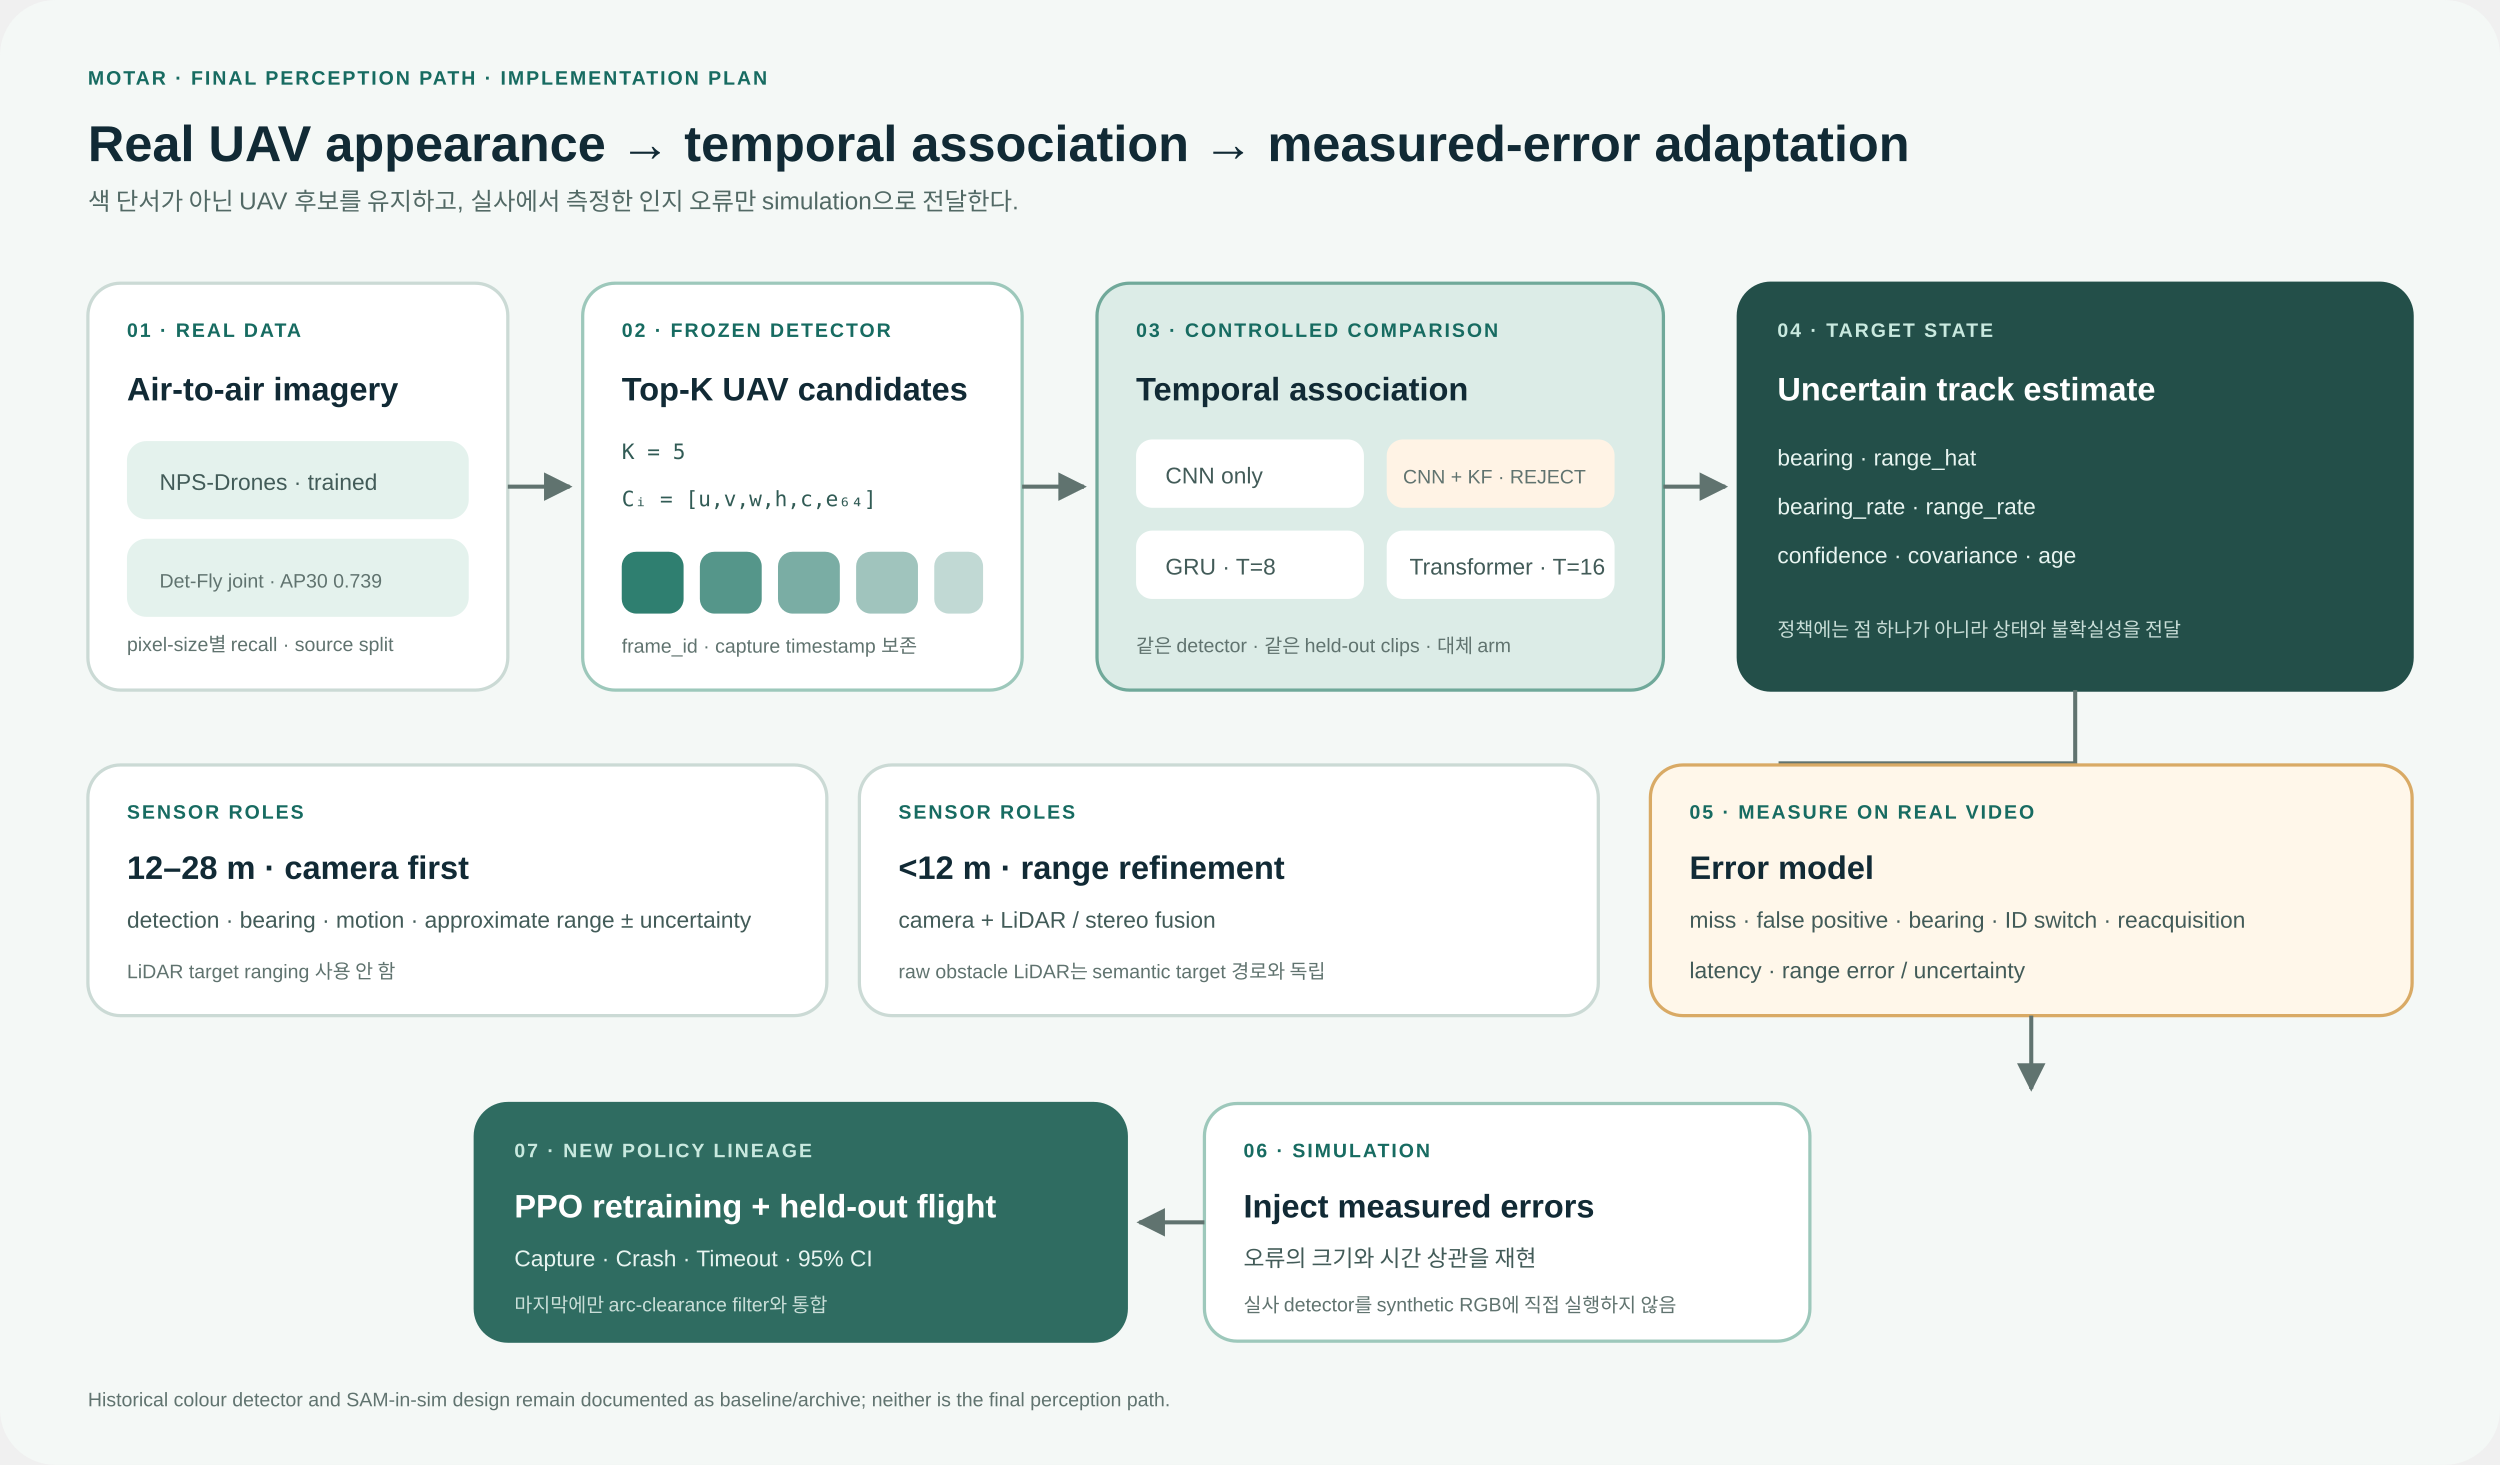
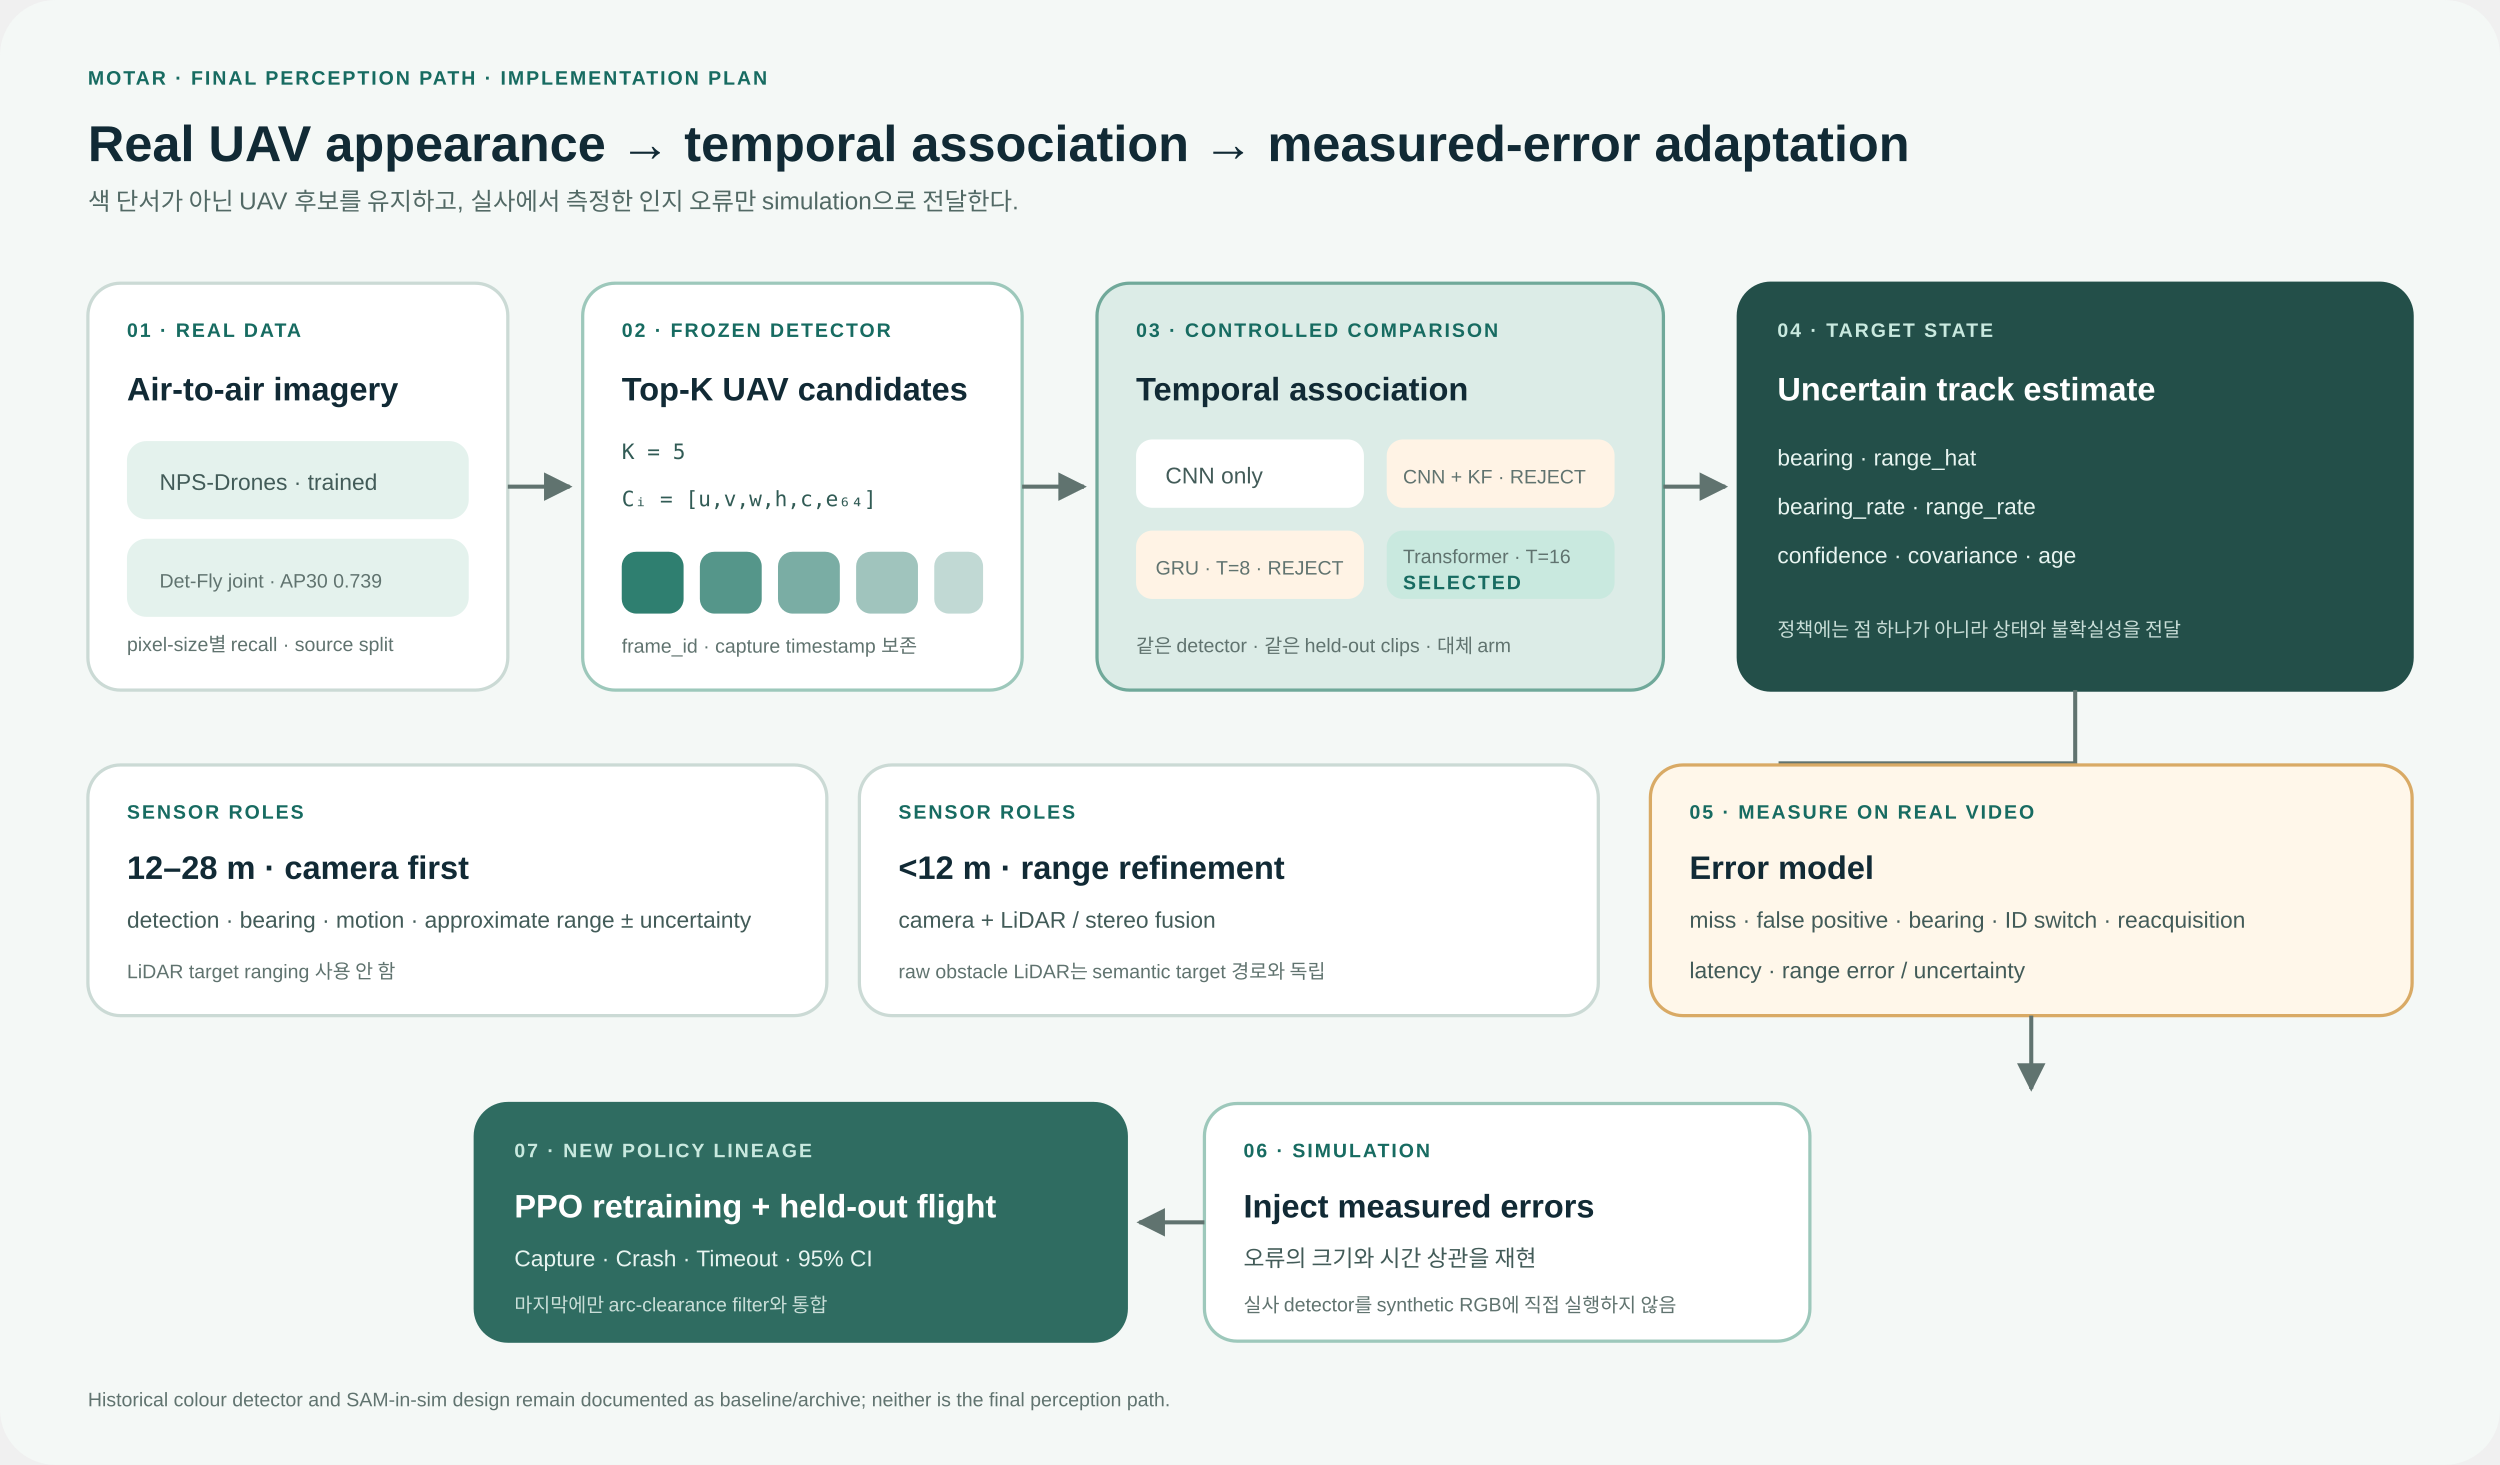
<svg xmlns="http://www.w3.org/2000/svg" width="1536" height="900" viewBox="0 0 1536 900" role="img" aria-labelledby="title desc">
  <defs>
    <marker id="arrow" viewBox="0 0 10 10" refX="9" refY="5" markerWidth="7" markerHeight="7" orient="auto">
      <path d="M0 0L10 5L0 10Z" fill="#60736f" />
    </marker>
    <style>
      .title{font:700 31px Arial,'Noto Sans CJK KR',sans-serif;fill:#112a35}.sub{font:400 15px Arial,'Noto Sans CJK KR',sans-serif;fill:#526965}.tag{font:700 12px Arial,'Noto Sans CJK KR',sans-serif;letter-spacing:1.2px;fill:#176b61}.h{font:700 20px Arial,'Noto Sans CJK KR',sans-serif;fill:#112a35}.b{font:400 14px Arial,'Noto Sans CJK KR',sans-serif;fill:#425b58}.mono{font:400 13px ui-monospace,monospace;fill:#315b55}.small{font:400 12px Arial,'Noto Sans CJK KR',sans-serif;fill:#60736f}.tagLight{font:700 12px Arial,'Noto Sans CJK KR',sans-serif;letter-spacing:1.2px;fill:#c9e9df}.hLight{font:700 20px Arial,'Noto Sans CJK KR',sans-serif;fill:#fff}.bLight{font:400 14px Arial,'Noto Sans CJK KR',sans-serif;fill:#e7f4f0}.smallLight{font:400 12px Arial,'Noto Sans CJK KR',sans-serif;fill:#c9ded8}.arrow{stroke:#60736f;stroke-width:2.5;fill:none;marker-end:url(#arrow)}
    </style>
  </defs>
  <rect width="1536" height="900" rx="34" fill="#f4f8f6" />
  <text x="54" y="52" class="tag">MOTAR · FINAL PERCEPTION PATH · IMPLEMENTATION PLAN</text>
  <text x="54" y="99" class="title">Real UAV appearance → temporal association → measured-error adaptation</text>
  <text x="54" y="129" class="sub">색 단서가 아닌 UAV 후보를 유지하고, 실사에서 측정한 인지 오류만 simulation으로 전달한다.</text>
  <rect x="54" y="174" width="258" height="250" rx="20" fill="#fff" stroke="#cbdad5" stroke-width="2" />
  <text x="78" y="207" class="tag">01 · REAL DATA</text>
  <text x="78" y="246" class="h">Air-to-air imagery</text>
  <rect x="78" y="271" width="210" height="48" rx="12" fill="#e4f2ed" />
  <text x="98" y="301" class="b">NPS-Drones · trained</text>
  <rect x="78" y="331" width="210" height="48" rx="12" fill="#e4f2ed" />
  <text x="98" y="361" class="small">Det-Fly joint · AP30 0.739</text>
  <text x="78" y="400" class="small">pixel-size별 recall · source split</text>
  <path d="M312 299H350" class="arrow" />
  <rect x="358" y="174" width="270" height="250" rx="20" fill="#fff" stroke="#9dc8bb" stroke-width="2" />
  <text x="382" y="207" class="tag">02 · FROZEN DETECTOR</text>
  <text x="382" y="246" class="h">Top-K UAV candidates</text>
  <text x="382" y="282" class="mono">K = 5</text>
  <text x="382" y="311" class="mono">Cᵢ = [u,v,w,h,c,e₆₄]</text>
  <g fill="#2f7f70">
    <rect x="382" y="339" width="38" height="38" rx="9" />
    <rect x="430" y="339" width="38" height="38" rx="9" opacity=".82" />
    <rect x="478" y="339" width="38" height="38" rx="9" opacity=".64" />
    <rect x="526" y="339" width="38" height="38" rx="9" opacity=".46" />
    <rect x="574" y="339" width="30" height="38" rx="9" opacity=".3" />
  </g>
  <text x="382" y="401" class="small">frame_id · capture timestamp 보존</text>
  <path d="M628 299H666" class="arrow" />
  <rect x="674" y="174" width="348" height="250" rx="20" fill="#dcece7" stroke="#70a99a" stroke-width="2" />
  <text x="698" y="207" class="tag">03 · CONTROLLED COMPARISON</text>
  <text x="698" y="246" class="h">Temporal association</text>
  <rect x="698" y="270" width="140" height="42" rx="10" fill="#fff" />
  <text x="716" y="297" class="b">CNN only</text>
  <rect x="852" y="270" width="140" height="42" rx="10" fill="#fff3e5" />
  <text x="862" y="297" class="small">CNN + KF · REJECT</text>
-   <rect x="698" y="326" width="140" height="42" rx="10" fill="#fff" />
-   <text x="716" y="353" class="b">GRU · T=8</text>
-   <rect x="852" y="326" width="140" height="42" rx="10" fill="#fff" />
-   <text x="866" y="353" class="b">Transformer · T=16</text>
+   <rect x="698" y="326" width="140" height="42" rx="10" fill="#fff3e5" />
+   <text x="710" y="353" class="small">GRU · T=8 · REJECT</text>
+   <rect x="852" y="326" width="140" height="42" rx="10" fill="#c9e9df" />
+   <text x="862" y="346" class="small">Transformer · T=16</text>
+   <text x="862" y="362" class="tag">SELECTED</text>
  <text x="698" y="401" class="small">같은 detector · 같은 held-out clips · 대체 arm</text>
  <path d="M1022 299H1060" class="arrow" />
  <rect x="1068" y="174" width="414" height="250" rx="20" fill="#234f49" stroke="#234f49" stroke-width="2" />
  <text x="1092" y="207" class="tagLight">04 · TARGET STATE</text>
  <text x="1092" y="246" class="hLight">Uncertain track estimate</text>
  <text x="1092" y="286" class="bLight">bearing · range_hat</text>
  <text x="1092" y="316" class="bLight">bearing_rate · range_rate</text>
  <text x="1092" y="346" class="bLight">confidence · covariance · age</text>
  <text x="1092" y="391" class="smallLight">정책에는 점 하나가 아니라 상태와 불확실성을 전달</text>
  <rect x="54" y="470" width="454" height="154" rx="20" fill="#fff" stroke="#cbdad5" stroke-width="2" />
  <text x="78" y="503" class="tag">SENSOR ROLES</text>
  <text x="78" y="540" class="h">12–28 m · camera first</text>
  <text x="78" y="570" class="b">detection · bearing · motion · approximate range ± uncertainty</text>
  <text x="78" y="601" class="small">LiDAR target ranging 사용 안 함</text>
  <rect x="528" y="470" width="454" height="154" rx="20" fill="#fff" stroke="#cbdad5" stroke-width="2" />
  <text x="552" y="503" class="tag">SENSOR ROLES</text>
  <text x="552" y="540" class="h">&lt;12 m · range refinement</text>
  <text x="552" y="570" class="b">camera + LiDAR / stereo fusion</text>
  <text x="552" y="601" class="small">raw obstacle LiDAR는 semantic target 경로와 독립</text>
  <path d="M1275 424V469H1094V508" class="arrow" />
  <rect x="1014" y="470" width="468" height="154" rx="20" fill="#fff7ea" stroke="#d9aa65" stroke-width="2" />
  <text x="1038" y="503" class="tag">05 · MEASURE ON REAL VIDEO</text>
  <text x="1038" y="540" class="h">Error model</text>
  <text x="1038" y="570" class="b">miss · false positive · bearing · ID switch · reacquisition</text>
  <text x="1038" y="601" class="b">latency · range error / uncertainty</text>
  <path d="M1248 624V669" class="arrow" />
  <rect x="740" y="678" width="372" height="146" rx="20" fill="#fff" stroke="#9dc8bb" stroke-width="2" />
  <text x="764" y="711" class="tag">06 · SIMULATION</text>
  <text x="764" y="748" class="h">Inject measured errors</text>
  <text x="764" y="778" class="b">오류의 크기와 시간 상관을 재현</text>
  <text x="764" y="806" class="small">실사 detector를 synthetic RGB에 직접 실행하지 않음</text>
  <path d="M740 751H700" class="arrow" />
  <rect x="292" y="678" width="400" height="146" rx="20" fill="#2f6c61" stroke="#2f6c61" stroke-width="2" />
  <text x="316" y="711" class="tagLight">07 · NEW POLICY LINEAGE</text>
  <text x="316" y="748" class="hLight">PPO retraining + held-out flight</text>
  <text x="316" y="778" class="bLight">Capture · Crash · Timeout · 95% CI</text>
  <text x="316" y="806" class="smallLight">마지막에만 arc-clearance filter와 통합</text>
  <text x="54" y="864" class="small">Historical colour detector and SAM-in-sim design remain documented as baseline/archive; neither is the final perception path.</text>
</svg>
